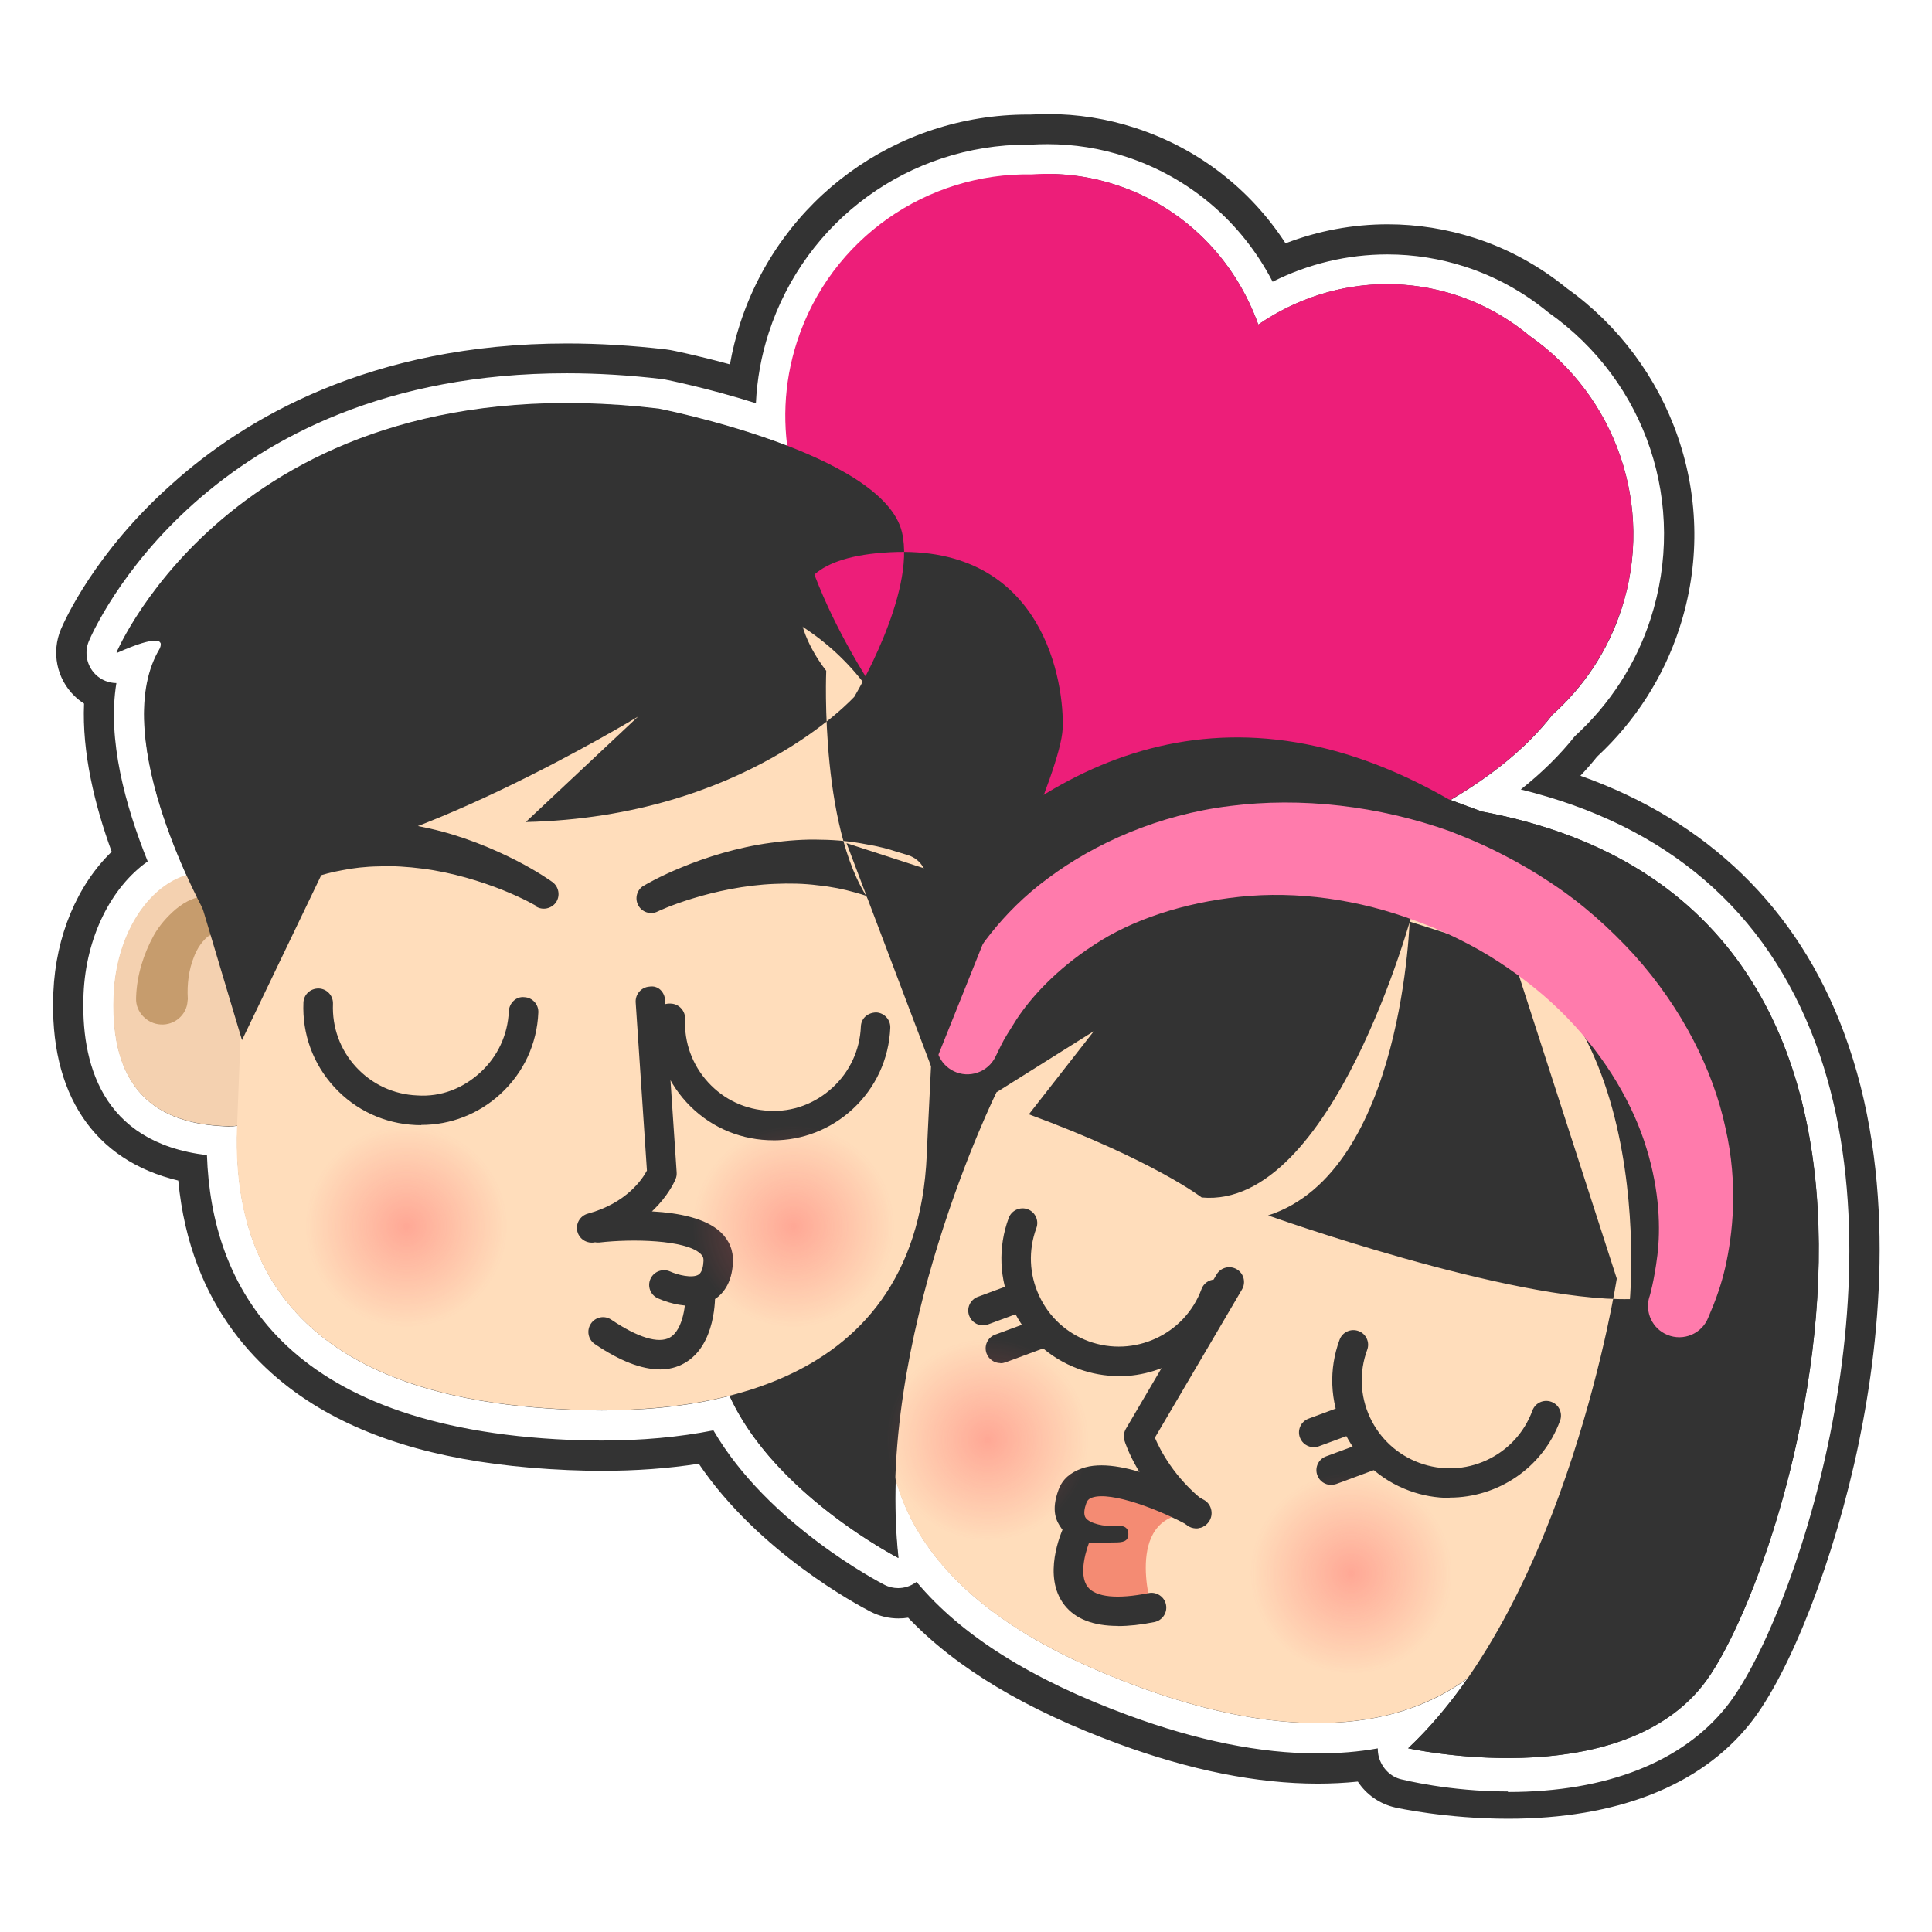
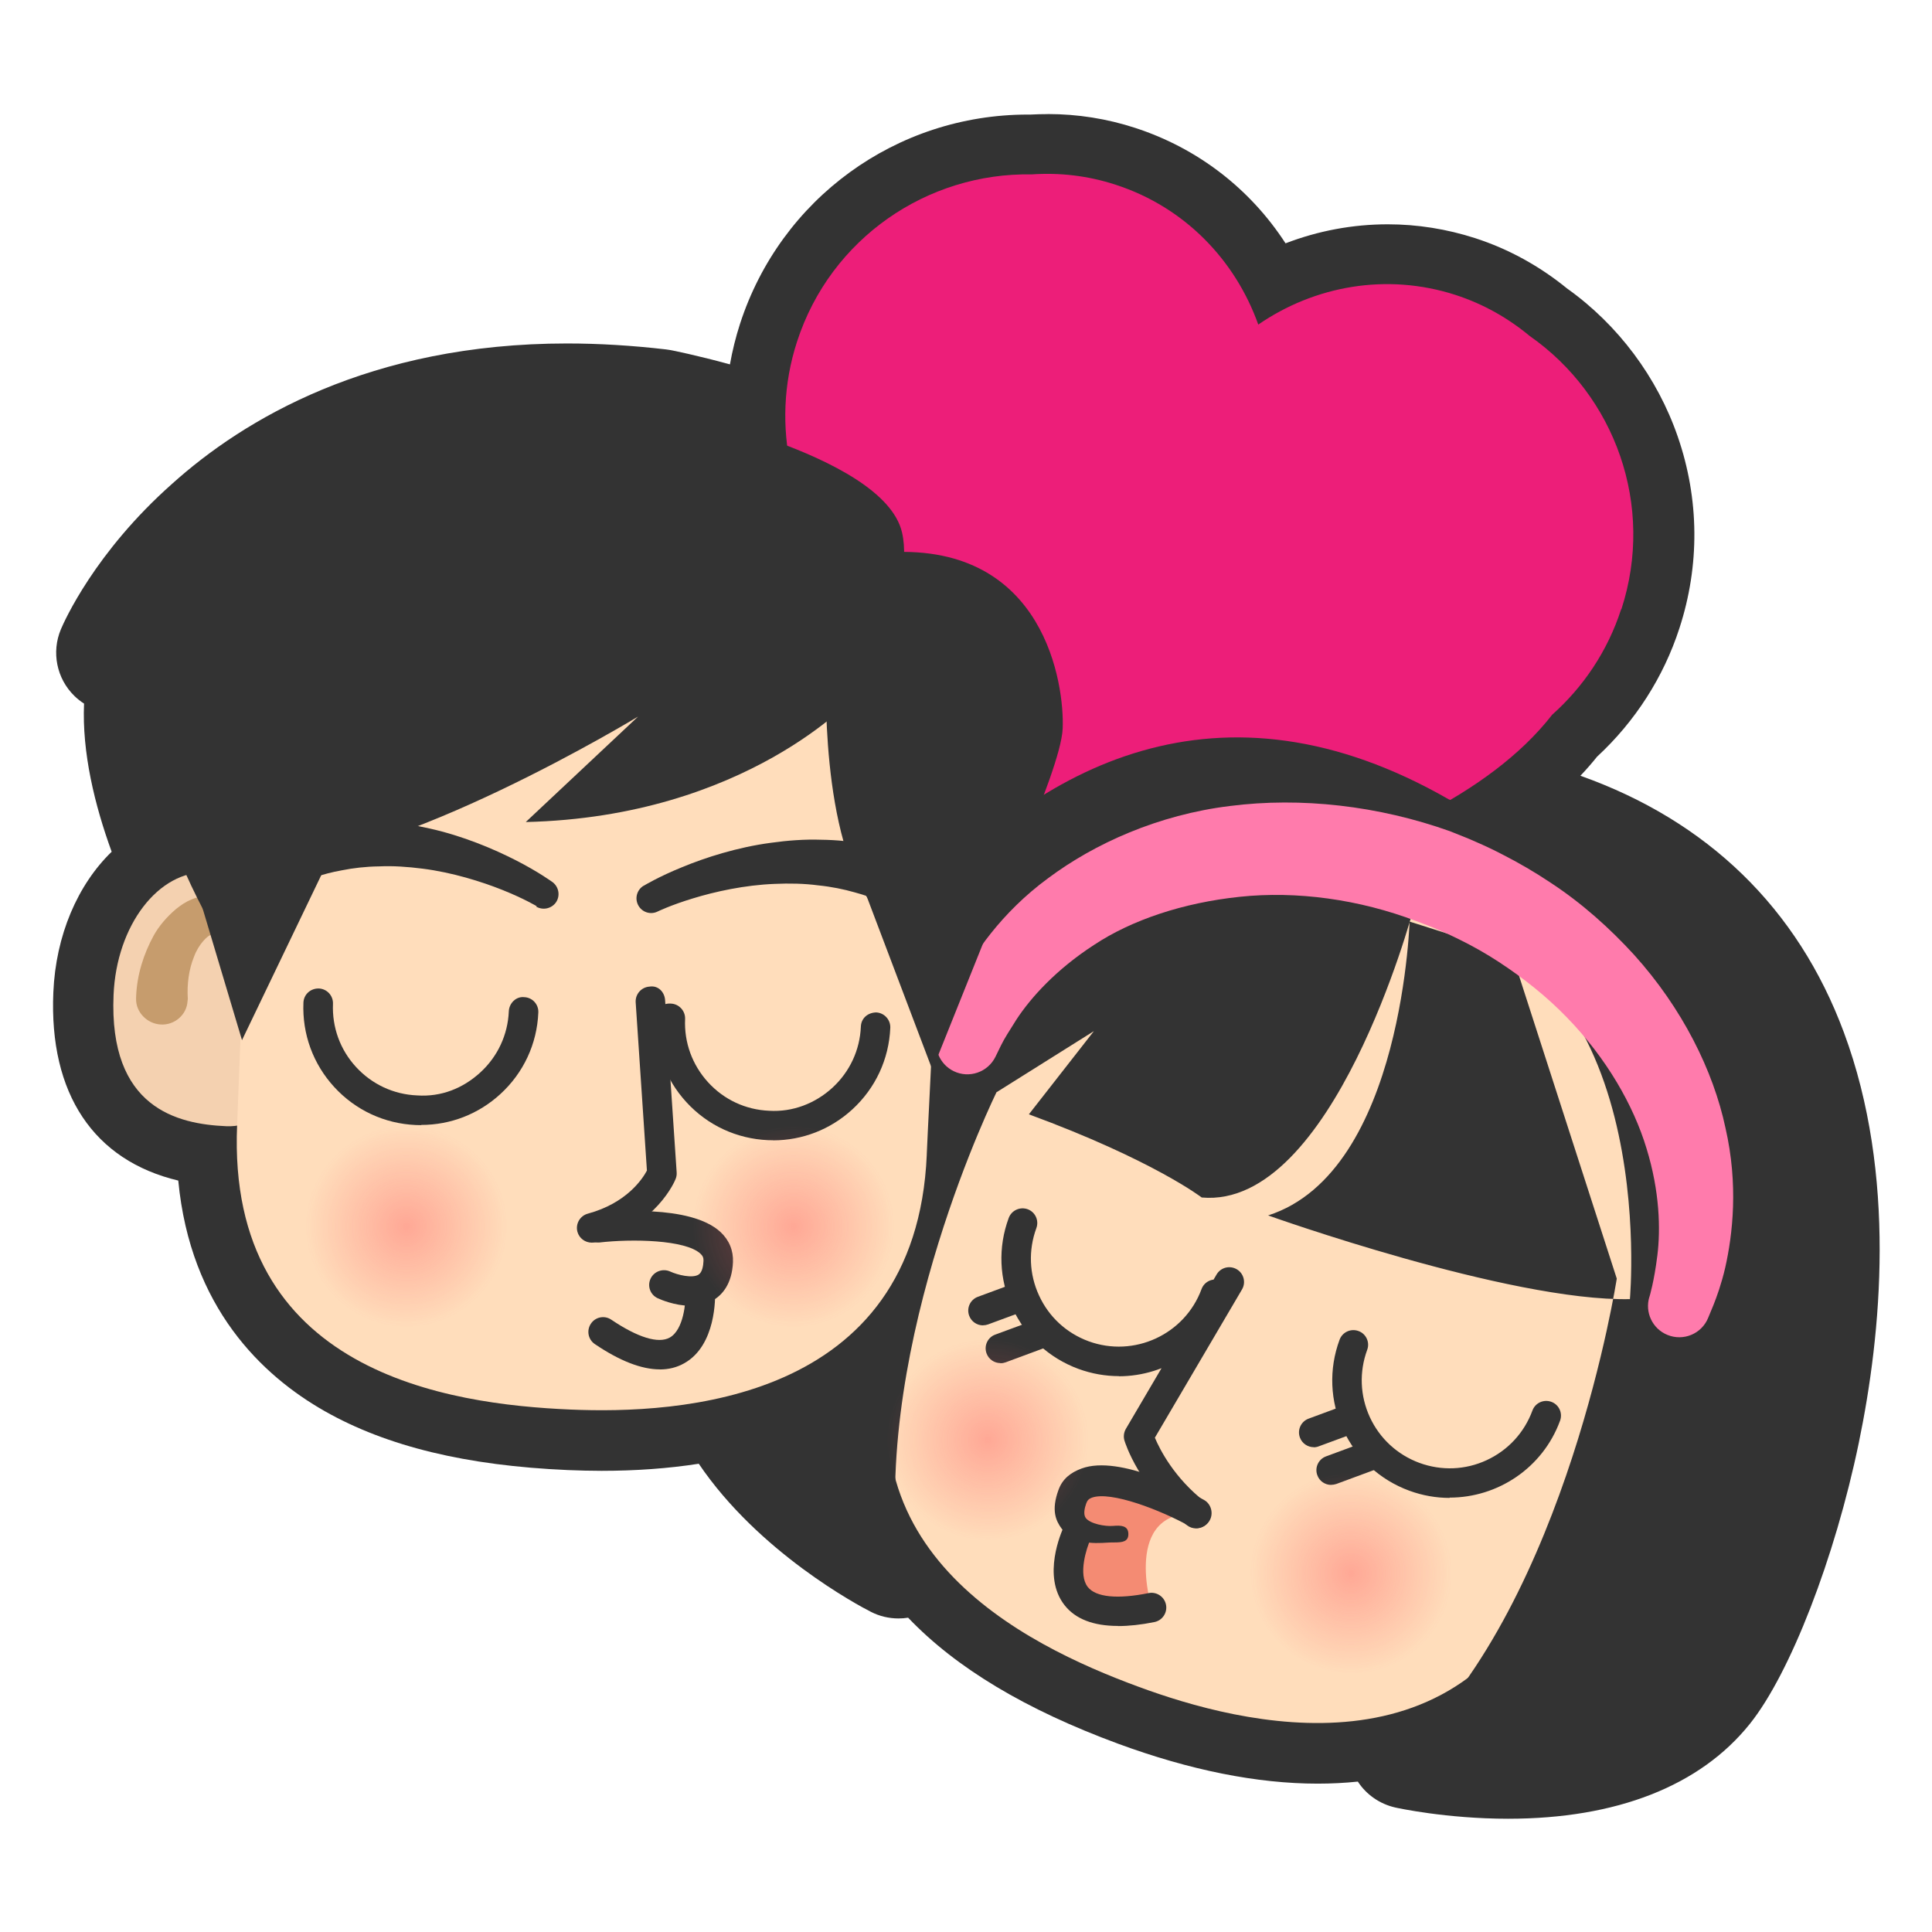
- <svg xmlns="http://www.w3.org/2000/svg" width="256" height="256" viewBox="0 0 256 256">
-   <path d="M199.77 237.38c-7.748 0-13.824-1.552-14.08-1.608-1.444-.322-2.594-1.525-2.984-2.954-.1-.362-.146-.785-.143-1.15-2.538.463-5.21.668-8.008.668-7.55 0-15.975-1.707-25.04-5.048-12.85-4.73-22.145-10.576-28.07-17.682-.054.04-.108.076-.164.115-.68.47-1.47.71-2.27.71-.62 0-1.25-.14-1.82-.44-.67-.34-15.43-8.03-22.66-20.46-4.54.9-9.51 1.35-14.83 1.35-1.39 0-2.83-.03-4.27-.09-38-1.64-47.42-20.57-48.01-37.73-14.12-1.68-16.73-12.41-16.35-21.38.32-7.49 3.64-14.11 8.5-17.54-2.98-7.39-5.37-16.17-4.15-23.63-1.01-.01-2.01-.4-2.76-1.14-1.17-1.15-1.52-2.9-.89-4.41.61-1.45 15.5-35.5 63.33-35.5 4.09 0 8.35.26 12.67.77.11.02.21.03.31.05.29.06 5.66 1.12 12.08 3.15.15-3.16.71-6.28 1.7-9.33 4.84-14.92 18.63-24.94 34.32-24.94h.47c.71-.04 1.43-.06 2.13-.06 3.54 0 7.01.55 10.34 1.64 8.51 2.76 15.42 8.69 19.51 16.59 4.74-2.38 9.92-3.62 15.21-3.62 3.5 0 6.97.55 10.33 1.64 4 1.3 7.7 3.34 11.01 6.06 13.01 9.17 18.44 25.47 13.52 40.62-1.91 5.92-5.38 11.28-10.02 15.51-1.97 2.48-4.36 4.84-7.17 7.07 19.41 4.76 32.54 16.05 39.06 33.6 12.03 32.36-3.02 76.95-11.82 87.95-5.79 7.25-15.79 11.29-28.91 11.29zM138.734 23.048c3.015 0 6.067.45 9.098 1.44 9.205 2.983 15.878 10.044 18.896 18.526 4.978-3.425 10.916-5.36 17.07-5.36 3.008 0 6.07.462 9.093 1.44 3.72 1.208 6.99 3.09 9.82 5.434 11.28 7.878 16.61 22.447 12.14 36.197-1.81 5.598-5.04 10.333-9.15 14-3.43 4.416-8.15 8.143-13.48 11.28l4.13 1.522c68.57 12.807 40.76 101.43 29.23 115.847-6.22 7.787-17.1 9.577-25.78 9.577-7.4 0-13.21-1.29-13.21-1.29 2.9-2.73 5.53-5.88 7.9-9.28-6.01 4.43-13.04 5.94-19.9 5.94-9.15 0-18-2.7-23.65-4.79-10.87-4-27.89-11.85-32.24-27.53l-.01-.03c-.11 3.51-.01 7.02.37 10.47 0 0-16.45-8.44-22.36-21.48-6 1.53-12.05 1.93-16.96 1.93-1.48 0-2.86-.03-4.11-.09-16.04-.69-45.54-4.8-44.16-37.63-.37.06-.76.1-1.17.1-.09 0-.18 0-.27-.01-6.48-.28-15.57-2.41-14.93-17.4.34-7.87 4.44-14.29 9.65-15.86-3.38-7.47-8.38-21.29-3.74-29.66 0 0 1.04-1.45-.48-1.45-.8 0-2.31.4-5.05 1.63 0 0 13.92-33.05 59.64-33.05 3.84 0 7.9.23 12.2.74 0 0 8.69 1.71 17.07 4.93-.57-4.5-.21-9.19 1.28-13.8 4.4-13.57 16.99-22.18 30.52-22.17.19 0 .38 0 .57.01.67-.04 1.35-.06 2.03-.06m0-8c-.74 0-1.48.02-2.23.06h-.37c-17.43 0-32.75 11.14-38.13 27.71-.57 1.77-1.02 3.57-1.34 5.39-4.42-1.21-7.63-1.85-7.86-1.89-.2-.04-.4-.07-.6-.09-4.47-.52-8.89-.79-13.13-.79-26.15 0-42.88 10.1-52.31 18.58C12.54 73.2 8.5 82.37 8.07 83.38c-1.274 3.03-.568 6.53 1.78 8.827.4.39.83.73 1.287 1.024-.28 6.49 1.4 13.42 3.66 19.63-4.512 4.37-7.41 11.07-7.73 18.64-.58 13.46 5.38 22.27 16.554 24.93 1.61 16.86 11.14 25.86 19.42 30.56 8.24 4.67 18.77 7.22 32.21 7.8 1.51.06 3.01.1 4.46.1 4.54 0 8.85-.31 12.88-.94 7.94 11.74 21.11 18.76 22.8 19.62 1.15.59 2.41.88 3.66.88.43 0 .86-.03 1.28-.1 6.37 6.68 15.61 12.2 27.85 16.71 9.51 3.5 18.4 5.28 26.42 5.28 1.82 0 3.59-.09 5.32-.27 1.12 1.72 2.89 2.96 4.95 3.43.27.06 6.77 1.49 14.96 1.49 14.38 0 25.46-4.35 32.04-12.58 5.34-6.67 11.27-21.98 14.43-37.23 2.98-14.38 5.05-35.49-1.98-54.39-6.1-16.43-18.06-28.02-34.91-34 .79-.83 1.52-1.67 2.21-2.53 5.05-4.67 8.81-10.54 10.91-17.02 2.71-8.32 2.64-17.1-.21-25.36-2.71-7.88-7.92-14.85-14.68-19.66-3.67-2.99-7.77-5.24-12.19-6.67-3.76-1.21-7.65-1.83-11.56-1.83-4.66 0-9.23.86-13.55 2.52-4.67-7.2-11.62-12.6-19.94-15.3-3.71-1.21-7.61-1.83-11.56-1.83z" fill="#333" />
-   <path fill="#ED1E79" d="M214.844 80.726c4.47-13.75-.86-28.32-12.14-36.197-2.827-2.35-6.098-4.23-9.812-5.44-9.207-2.98-18.752-1.18-26.163 3.92-3.02-8.48-9.7-15.55-18.9-18.53-3.72-1.22-7.46-1.62-11.14-1.37-13.75-.25-26.62 8.41-31.08 22.17-1.82 5.61-1.98 11.34-.8 16.71.91 27.38 36.44 59.49 36.44 59.49s47.61-5.15 64.42-26.77c4.11-3.67 7.34-8.4 9.15-14z" />
-   <path fill="#D3BD8D" d="M204.98 187.71c-3.204 8.68-4.535 16.18 1.552 18.42 6.087 2.248 15.303 3.782 20.49-10.3 3.195-8.686.854-17.538-5.233-19.78-6.09-2.238-13.62 2.975-16.81 11.66z" />
-   <path fill="#C69C6D" d="M206.826 188.32c.915-2.428 2.443-5.014 4.502-6.923 1.042-.98 2.24-1.86 3.694-2.47 1.436-.588 3.275-.876 5.068-.24.65.31.53.2 1.116.568.474.29.856.61 1.132.902.63.61 1.066 1.3 1.448 2.002.713 1.4.297 2.57.453 3.99.3 2.85-.89 5.36-1.85 7.97l-.11.3c-.64 1.71-1.73 2.89-3.45 2.28-1.72-.61-2.23-2.35-1.62-4.06.04-.12.29-.19.35-.3.81-1.65 1.46-3.54 1.48-5.31.08-1.84-.56-3.24-.82-3.46-.16-.16-.63-.32-1.39-.14-.75.19-1.61.65-2.4 1.26-1.66 1.28-2.97 2.91-4.03 5.07l-.04.09c-.48.96-1.64 1.35-2.61.88-.91-.44-1.31-1.51-.96-2.43z" />
-   <path fill="#D3BD8D" d="M132.063 160.853c-3.196 8.682-7.047 15.257-13.134 13.013-6.09-2.244-14.1-7.05-8.92-21.133 3.2-8.684 10.72-13.9 16.81-11.658 6.09 2.24 8.43 11.1 5.23 19.778z" />
-   <path fill="#C69C6D" d="M130.263 160.122c.87-2.445 1.39-5.405 1.062-8.19-.163-1.428-.502-2.87-1.21-4.28-.707-1.38-1.934-2.796-3.703-3.47-.696-.185-.534-.196-1.22-.29-.548-.084-1.045-.093-1.446-.046-.876.054-1.658.298-2.403.58-1.448.612-2.802 1.436-3.845 2.412-2.08 1.967-3.72 4.322-4.675 6.928l-.112.3c-.62 1.705.36 3.654 2.06 4.304 1.7.645 3.67-.177 4.32-1.87.05-.124.13-.25.16-.364.44-1.796 1.3-3.602 2.44-4.97 1.12-1.448 2.58-2.083 2.92-2.08.22-.024.72.176 1.17.81.44.635.81 1.54 1.03 2.524.43 2.05.37 4.144-.22 6.474l-.02.09c-.26 1.047.37 2.11 1.41 2.365.99.24 1.98-.31 2.32-1.23z" />
-   <path fill="#fdb" d="M206.174 205.777C194.8 236.662 164.14 228.4 150.9 223.52c-15.068-5.547-41.934-18.47-30.556-49.354 11.38-30.89 22.786-71.716 68.896-54.73 46.57 17.154 28.312 55.455 16.934 86.34z" />
-   <path fill="#333" d="M158.487 202.518c-.425 0-.847-.133-1.2-.413-6.33-4.92-8.214-10.967-8.29-11.22-.158-.523-.084-1.087.19-1.56l12.016-20.448c.546-.93 1.735-1.243 2.677-.692.925.542 1.24 1.746.69 2.677l-11.542 19.64c.666 1.582 2.567 5.34 6.658 8.522.85.662 1.003 1.89.342 2.74-.383.495-.962.754-1.54.754zm28.707-81.758s-10.567 39.482-27.96 37.914c0 0-6.465-4.976-22.902-11.022l25.17-32.207 27.737 3.99-2.05 1.326zm-.376.55s-.748 33.945-18.787 39.74c0 0 31.93 11.416 47.94 11.09 0 0 4.3-47.326-29.15-50.83zm-38.556 61.033c-1.787 0-3.598-.314-5.37-.96-3.9-1.44-7.01-4.313-8.753-8.087-1.75-3.773-1.92-8.008-.48-11.908.37-1.006 1.49-1.523 2.51-1.16 1.01.372 1.53 1.497 1.15 2.513-1.07 2.92-.95 6.1.36 8.92 1.3 2.83 3.63 4.98 6.56 6.06 6.03 2.21 12.75-.89 14.97-6.91.37-1.01 1.49-1.52 2.51-1.15 1.01.37 1.53 1.5 1.15 2.51-2.32 6.29-8.29 10.19-14.63 10.19zm43.825 16.137c-1.777 0-3.59-.306-5.36-.958-3.903-1.435-7.017-4.312-8.755-8.085-1.745-3.775-1.913-8.007-.474-11.908.37-1.02 1.497-1.53 2.508-1.16 1.01.36 1.534 1.49 1.152 2.5-1.072 2.92-.947 6.09.358 8.92 1.307 2.82 3.637 4.97 6.562 6.05 2.92 1.07 6.092.95 8.915-.36 2.828-1.31 4.98-3.64 6.06-6.57.368-1.02 1.494-1.53 2.507-1.16 1.015.37 1.53 1.49 1.154 2.51-2.314 6.29-8.287 10.18-14.627 10.18zm-60.024-53.792s-16.26 32.896-13.052 61.737c0 0-25-12.833-24.43-31.29.58-18.454 36.9-103.936 97.39-69.215l4.37 1.61c68.56 12.806 40.76 101.43 29.23 115.846-11.53 14.418-38.99 8.278-38.99 8.278 21.14-19.872 27.65-62.233 27.65-62.233l-13.88-43-26-8.25-42.26 26.53z" />
-   <path fill="#FF7BAC" d="M124.314 136.867s.178-.547.505-1.564c.32-.995 1.05-2.927 2.05-4.84 2.08-3.937 5.75-9.503 12.02-14.102 6.16-4.6 14.6-8.4 24.06-9.56 9.44-1.21 19.71-.04 29.18 3.34 1.36.56 2.08.8 3.41 1.4 1.22.53 2.39 1.08 3.48 1.65 2.24 1.14 4.4 2.4 6.46 3.78 4.16 2.73 7.84 6.04 11.04 9.54 6.39 7.08 10.5 15.36 12.11 22.92 1.74 7.58.95 14.19-.03 18.54-.51 2.19-1.12 3.85-1.56 4.96-.46 1.1-.7 1.69-.7 1.69-.86 2.12-3.28 3.13-5.4 2.26-1.99-.81-3.01-3.01-2.39-5.03l.03-.08s.6-1.95 1.03-5.42c.43-3.45.32-8.49-1.44-14.19-1.72-5.68-5.27-11.92-10.55-17.35-2.63-2.72-5.71-5.19-9.05-7.37-1.67-1.09-3.43-2.09-5.25-2.98-.93-.47-1.82-.87-2.69-1.24-.74-.35-2.18-.86-2.93-1.16-7.63-2.91-15.91-4.03-23.43-3.23-7.52.79-14.34 3.08-19.31 6.38-5 3.24-8.37 6.97-10.28 9.89-.97 1.55-1.57 2.46-2.05 3.44l-.72 1.48c-1.01 2.06-3.49 2.92-5.55 1.91-1.87-.92-2.74-3.07-2.12-4.99z" />
-   <path fill="#F48B73" d="M158.583 200.56s-14.3-7.988-16.488-2.05c-2.183 5.936 5.443 5.636 5.443 5.636l-4.817-1s-6.1 13.05 9.86 9.853c0-.01-3.91-12.94 6.01-12.44z" />
-   <path fill="#333" d="M147.32 204.38c-1.14 0-4.84.66-6.635-1.813-.75-1.025-1.438-2.41-.424-5.162.53-1.45 1.59-2.28 3.06-2.823 5.1-1.878 14.41 3.16 16.22 4.168.94.52 1.28 1.767.75 2.705-.52.953-1.72 1.297-2.65.78-3.85-2.144-10.44-4.695-12.96-3.79-.4.15-.6.356-.74.737-.23.625-.42 1.47-.08 1.948.57.786 2.58 1.153 3.63 1.06 1.03-.09 1.99-.048 2.02 1.024.04 1.078-.79 1.167-1.87 1.167h-.29zm.818 11.065c-3.266 0-5.64-.92-7.082-2.754-3.017-3.84-.41-9.71-.103-10.37.456-.97 1.6-1.38 2.592-.94.978.45 1.4 1.62.946 2.59-.5 1.11-1.67 4.65-.35 6.32 1.06 1.34 3.91 1.64 8.06.8 1.05-.21 2.09.48 2.3 1.54.21 1.06-.48 2.09-1.54 2.3-1.77.36-3.38.53-4.82.53zm-17.886-39.827c-.792 0-1.54-.49-1.83-1.278-.38-1.015.14-2.136 1.153-2.508l5.097-1.883c1.02-.37 2.14.14 2.508 1.15.376 1.01-.144 2.13-1.154 2.51l-5.095 1.88c-.22.08-.45.12-.67.12zm2.304 4.998c-.793 0-1.54-.488-1.83-1.275-.378-1.01.142-2.14 1.154-2.5l5.103-1.88c1.026-.35 2.138.15 2.51 1.16.373 1.01-.146 2.14-1.156 2.51l-5.102 1.89c-.225.08-.456.12-.68.12zm41.52 11.144c-.788 0-1.54-.49-1.83-1.277-.377-1.017.143-2.136 1.157-2.508l5.097-1.884c1.028-.36 2.138.15 2.508 1.16.376 1.02-.142 2.14-1.156 2.51l-5.097 1.88c-.224.09-.45.13-.68.13zm2.308 4.998c-.794 0-1.543-.487-1.83-1.278-.38-1.01.142-2.13 1.153-2.503l5.1-1.884c1.02-.36 2.134.146 2.507 1.155.376 1.01-.144 2.137-1.158 2.505l-5.097 1.886c-.23.07-.46.11-.68.11z" />
-   <path fill="#F4D1B0" d="M38.522 132.83c-.4 9.245-2.06 16.68-8.548 16.398-6.48-.28-15.572-2.408-14.926-17.403.392-9.24 5.968-16.51 12.45-16.236 6.485.27 11.416 7.99 11.024 17.24z" />
-   <path fill="#C69C6D" d="M36.572 132.687c.095-2.598-.318-5.57-1.478-8.134-.59-1.296-1.355-2.573-2.458-3.698-1.1-1.098-2.693-2.068-4.583-2.177-.722.04-.577-.018-1.252.1-.55.084-1.02.227-1.39.395-.81.314-1.48.79-2.1 1.288-1.2 1.02-2.23 2.22-2.93 3.47-1.38 2.52-2.22 5.26-2.34 8.03l-.01.32c-.07 1.82 1.46 3.38 3.27 3.47 1.82.11 3.45-1.28 3.55-3.1.01-.12.05-.27.03-.39-.11-1.83.14-3.82.82-5.47.62-1.72 1.82-2.77 2.14-2.87.2-.09.74-.05 1.37.41.62.48 1.24 1.23 1.75 2.1 1.04 1.82 1.61 3.83 1.76 6.23l.01.1c.07 1.08 1 1.88 2.07 1.83 1.01-.06 1.79-.89 1.82-1.87z" />
-   <path fill="#fdb" d="M122.803 153c-1.414 32.89-33.127 34.374-47.22 33.773-16.046-.693-45.572-4.81-44.164-37.688 1.41-32.894-.19-75.247 48.91-73.147 49.58 2.13 43.88 44.18 42.47 77.06z" />
-   <path fill="#333" d="M24.4 112.183l7.666 25.642 13.904-28.942m86.916 9.565l-9.34 23.304-11.374-30.027" />
-   <path fill="#333" d="M78.402 164.655c-.862 0-1.65-.566-1.89-1.438-.28-1.044.336-2.116 1.375-2.4 5.158-1.398 7.26-4.63 7.834-5.71l-1.49-22.29c-.07-1.078.75-2.012 1.82-2.085 1.19-.196 2.02.745 2.08 1.82l1.53 22.795c.02.29-.02.58-.13.85-.09.25-2.53 6.2-10.6 8.393-.17.05-.34.065-.51.065zm34.828-72.363s-14.316 15.944-43.563 16.632l14.88-13.972s-32.5 19.706-48.702 19.017l-3.908.31-4.677 6.86s-12.9-22.95-6.3-34.85c0 0 2.42-3.39-5.527.17 0 0 16.355-38.84 71.834-32.32 0 0 29.78 5.82 32.253 16.4 1.885 8.08-6.29 21.73-6.29 21.73zm-3.75-3.412s-.962 22.357 6.445 31.444l14.453 3.35s10.176-21.293 10.43-27.12c.248-5.837-2.36-24.45-22.862-23.382-20.496 1.066-8.466 15.707-8.466 15.707zm-24.126 28.453s1.987-1.2 5.025-2.426c3.05-1.266 7.3-2.638 11.77-3.232 2.23-.313 4.5-.48 6.64-.405 2.14.02 4.16.25 5.87.583 1.72.28 3.13.66 4.1.988l1.55.47c1.85.57 2.91 2.52 2.34 4.38-.56 1.87-2.52 2.92-4.38 2.36-.1-.03-.19-.06-.29-.1l-.31-.12s-.44-.18-1.21-.48c-.76-.34-1.86-.75-3.25-1.12-1.37-.39-3.02-.74-4.83-.92-1.8-.24-3.77-.28-5.74-.19-3.96.15-7.93 1.03-10.82 1.92-2.94.89-4.68 1.74-4.68 1.74-.96.48-2.13.08-2.6-.89-.45-.91-.12-2 .73-2.52l.03-.01zm-14.238 2.744s-1.658-.998-4.507-2.14c-2.81-1.125-6.68-2.338-10.62-2.836-1.96-.25-3.93-.39-5.74-.3-1.82.02-3.5.23-4.9.51-1.42.25-2.55.57-3.34.84-.79.24-1.24.38-1.24.38l-.31.1c-1.86.56-3.82-.49-4.39-2.34-.57-1.86.49-3.82 2.34-4.38.1-.03.2-.05.3-.07l1.58-.33c.99-.23 2.43-.5 4.16-.63 1.73-.19 3.77-.24 5.9-.07 2.14.11 4.39.47 6.58.97 4.41.98 8.51 2.72 11.46 4.23 2.92 1.49 4.79 2.85 4.79 2.85l.03.02c.86.64 1.06 1.86.43 2.73-.61.81-1.73 1.03-2.59.52zm-15.32 29.01c-.23 0-.466-.005-.7-.015-4.15-.183-7.986-1.96-10.8-5.027-2.814-3.062-4.264-7.037-4.09-11.196.046-1.08.93-1.89 2.035-1.87 1.08.04 1.92.95 1.88 2.03-.13 3.11.95 6.09 3.06 8.38 2.11 2.29 4.98 3.63 8.09 3.76 3.2.22 6.09-.95 8.38-3.05 2.3-2.11 3.64-4.99 3.77-8.1.05-1.08.97-1.99 2.04-1.87 1.08.04 1.92.95 1.87 2.03-.17 4.16-1.96 8-5.03 10.81-2.89 2.65-6.59 4.09-10.48 4.09zm46.654 2.003c-.228 0-.457-.002-.694-.013-4.15-.184-7.99-1.964-10.798-5.026-2.813-3.07-4.263-7.04-4.086-11.2.045-1.07.74-1.96 2.04-1.87 1.073.05 1.91.97 1.867 2.04-.14 3.12.95 6.09 3.05 8.39 2.1 2.3 4.97 3.64 8.09 3.77 3.09.19 6.09-.95 8.39-3.06 2.29-2.11 3.63-4.98 3.76-8.09.04-1.09.88-1.85 2.03-1.88 1.07.05 1.91.96 1.87 2.04-.18 4.17-1.97 8-5.03 10.81-2.9 2.66-6.61 4.1-10.51 4.1zm-10.942 21.934c-2.124 0-4.056-.86-4.362-1.002-.976-.45-1.4-1.604-.946-2.58.458-.984 1.618-1.393 2.59-.964 1.027.473 2.938.924 3.76.424.5-.303.64-1.168.667-1.83.02-.4-.098-.672-.41-.957-1.985-1.84-9.05-1.983-13.414-1.475-1.13.064-2.046-.66-2.165-1.73-.12-1.066.647-2.03 1.717-2.16 2.07-.224 12.536-1.215 16.53 2.503 1.143 1.065 1.713 2.445 1.647 3.987-.128 2.93-1.456 4.337-2.545 5.002-.96.582-2.032.782-3.07.782zm-4.078 8.426c-2.42 0-5.3-1.112-8.606-3.348-.896-.6-1.13-1.816-.525-2.71.6-.9 1.81-1.135 2.71-.52 3.49 2.352 6.23 3.2 7.73 2.366 1.86-1.03 2.15-4.746 2.1-5.967-.04-1.07.8-1.98 1.88-2.02 1.07-.05 1.98.8 2.03 1.87.03.72.17 7.15-4.1 9.53-.96.54-2.04.81-3.23.81z" />
-   <radialGradient id="a" cx=".513" cy="152.825" r="30.004" gradientTransform="matrix(.446 0 0 .446 53.624 94.34)" gradientUnits="userSpaceOnUse">
-     <stop offset="0" stop-color="#FF585D" />
-     <stop offset="1" stop-color="#FF585D" stop-opacity="0" />
+ <svg xmlns="http://www.w3.org/2000/svg" version="1.1" id="Layer_1" x="0px" y="0px" width="256px" height="256px" viewBox="0 0 256 256" enable-background="new 0 0 256 256" xml:space="preserve">
+   <path fill="#333333" d="M199.77,237.38c-7.748,0-13.824-1.552-14.08-1.608c-1.443-0.321-2.594-1.524-2.983-2.953  c-0.101-0.362-0.146-0.785-0.144-1.15c-2.537,0.463-5.209,0.668-8.008,0.668c-7.55,0-15.975-1.707-25.039-5.048  c-12.851-4.729-22.146-10.576-28.071-17.683c-0.054,0.041-0.108,0.076-0.164,0.115c-0.68,0.471-1.47,0.711-2.27,0.711  c-0.62,0-1.25-0.141-1.82-0.44c-0.67-0.341-15.43-8.03-22.66-20.46c-4.54,0.9-9.51,1.35-14.83,1.35c-1.39,0-2.83-0.029-4.27-0.09  c-38-1.641-47.42-20.57-48.01-37.73c-14.12-1.68-16.73-12.41-16.35-21.379c0.32-7.491,3.64-14.11,8.5-17.541  c-2.98-7.39-5.37-16.17-4.15-23.63c-1.01-0.01-2.01-0.4-2.76-1.14c-1.17-1.15-1.52-2.9-0.89-4.41c0.61-1.45,15.5-35.5,63.33-35.5  c4.09,0,8.35,0.26,12.67,0.77c0.11,0.02,0.21,0.03,0.31,0.05c0.29,0.06,5.66,1.12,12.08,3.15c0.15-3.16,0.71-6.28,1.7-9.33  c4.84-14.92,18.63-24.94,34.321-24.94h0.469c0.711-0.04,1.431-0.06,2.131-0.06c3.539,0,7.01,0.55,10.34,1.64  c8.51,2.76,15.42,8.69,19.51,16.59c4.74-2.38,9.92-3.62,15.21-3.62c3.5,0,6.97,0.55,10.33,1.64c4,1.3,7.7,3.34,11.011,6.06  c13.01,9.17,18.439,25.47,13.52,40.62c-1.91,5.92-5.381,11.28-10.02,15.51c-1.971,2.48-4.361,4.84-7.17,7.07  c19.409,4.76,32.539,16.05,39.059,33.6c12.031,32.36-3.02,76.95-11.819,87.95c-5.79,7.25-15.79,11.29-28.91,11.29L199.77,237.38z" />
+   <path fill="#333333" d="M138.734,23.048c3.015,0,6.066,0.45,9.098,1.44c9.205,2.983,15.878,10.044,18.896,18.526  c4.978-3.425,10.916-5.36,17.069-5.36c3.009,0,6.07,0.462,9.093,1.44c3.721,1.208,6.99,3.09,9.82,5.434  c11.28,7.878,16.609,22.447,12.141,36.197c-1.811,5.598-5.041,10.333-9.15,14c-3.43,4.416-8.15,8.143-13.48,11.28l4.131,1.522  c68.569,12.807,40.76,101.43,29.229,115.847c-6.22,7.787-17.101,9.577-25.78,9.577c-7.4,0-13.21-1.29-13.21-1.29  c2.9-2.729,5.53-5.88,7.9-9.28c-6.011,4.43-13.04,5.939-19.9,5.939c-9.149,0-18-2.699-23.649-4.789  c-10.871-4-27.891-11.85-32.24-27.53l-0.01-0.03c-0.11,3.51-0.01,7.021,0.37,10.471c0,0-16.45-8.44-22.36-21.48  c-6,1.53-12.05,1.93-16.96,1.93c-1.48,0-2.86-0.029-4.11-0.09c-16.04-0.689-45.54-4.8-44.16-37.63c-0.37,0.06-0.76,0.101-1.17,0.101  c-0.09,0-0.18,0-0.27-0.011c-6.48-0.28-15.57-2.409-14.93-17.399c0.34-7.87,4.44-14.29,9.65-15.86c-3.38-7.47-8.38-21.29-3.74-29.66  c0,0,1.04-1.45-0.48-1.45c-0.8,0-2.31,0.4-5.05,1.63c0,0,13.92-33.05,59.64-33.05c3.84,0,7.9,0.23,12.2,0.74  c0,0,8.69,1.71,17.07,4.93c-0.57-4.5-0.21-9.19,1.28-13.8c4.4-13.57,16.99-22.18,30.521-22.17c0.189,0,0.379,0,0.57,0.01  c0.67-0.04,1.35-0.06,2.029-0.06" />
+   <path fill="#333333" d="M138.791,15.121c-0.74,0-1.48,0.02-2.23,0.06h-0.369c-17.43,0-32.75,11.14-38.13,27.71  c-0.57,1.77-1.02,3.57-1.34,5.39c-4.42-1.21-7.63-1.85-7.86-1.89c-0.2-0.04-0.4-0.07-0.6-0.09c-4.47-0.52-8.89-0.79-13.13-0.79  c-26.15,0-42.88,10.1-52.31,18.58C12.54,73.2,8.5,82.37,8.07,83.38c-1.274,3.03-0.568,6.53,1.78,8.827  c0.4,0.39,0.83,0.73,1.287,1.024c-0.28,6.49,1.4,13.42,3.66,19.63c-4.512,4.37-7.41,11.07-7.73,18.64  c-0.58,13.46,5.38,22.271,16.554,24.931c1.61,16.859,11.14,25.859,19.42,30.56c8.24,4.67,18.77,7.22,32.21,7.8  c1.51,0.061,3.01,0.1,4.46,0.1c4.54,0,8.85-0.31,12.88-0.939c7.94,11.74,21.11,18.76,22.8,19.619c1.15,0.591,2.41,0.881,3.66,0.881  c0.43,0,0.86-0.03,1.28-0.1c6.37,6.68,15.61,12.199,27.851,16.709c9.51,3.5,18.399,5.28,26.42,5.28c1.819,0,3.59-0.09,5.319-0.271  c1.12,1.721,2.89,2.961,4.95,3.431c0.27,0.06,6.77,1.49,14.96,1.49c14.38,0,25.46-4.351,32.04-12.58  c5.34-6.67,11.27-21.979,14.43-37.229c2.98-14.381,5.051-35.49-1.98-54.391c-6.1-16.43-18.059-28.02-34.909-34  c0.79-0.83,1.521-1.67,2.21-2.53c5.05-4.67,8.811-10.54,10.91-17.02c2.71-8.32,2.64-17.1-0.211-25.36  c-2.709-7.88-7.92-14.85-14.68-19.66c-3.67-2.99-7.77-5.24-12.189-6.67c-3.76-1.21-7.65-1.83-11.561-1.83  c-4.66,0-9.229,0.86-13.55,2.52c-4.67-7.2-11.62-12.6-19.94-15.3c-3.709-1.21-7.609-1.83-11.56-1.83L138.791,15.121z" />
+   <path fill="#ED1E79" d="M214.844,80.726c4.471-13.75-0.859-28.32-12.14-36.197c-2.827-2.35-6.099-4.23-9.812-5.44  c-9.207-2.98-18.752-1.18-26.164,3.92c-3.02-8.48-9.699-15.55-18.899-18.53c-3.72-1.22-7.46-1.62-11.14-1.37  c-13.75-0.25-26.621,8.41-31.081,22.17c-1.82,5.61-1.98,11.34-0.8,16.71c0.91,27.38,36.44,59.49,36.44,59.49s47.61-5.15,64.42-26.77  c4.11-3.67,7.34-8.4,9.149-14L214.844,80.726z" />
+   <path fill="#D3BD8D" d="M204.98,187.71c-3.205,8.681-4.535,16.181,1.552,18.42c6.087,2.248,15.303,3.782,20.489-10.3  c3.195-8.686,0.854-17.538-5.232-19.78c-6.09-2.237-13.62,2.976-16.811,11.66H204.98z" />
+   <path fill="#C69C6D" d="M206.826,188.32c0.915-2.428,2.443-5.014,4.502-6.924c1.042-0.979,2.24-1.859,3.693-2.47  c1.437-0.588,3.275-0.876,5.068-0.239c0.65,0.31,0.53,0.199,1.116,0.567c0.474,0.29,0.856,0.61,1.132,0.902  c0.63,0.61,1.066,1.3,1.448,2.002c0.713,1.399,0.297,2.569,0.452,3.989c0.301,2.851-0.889,5.36-1.85,7.971l-0.109,0.3  c-0.641,1.71-1.73,2.89-3.45,2.28c-1.72-0.61-2.229-2.35-1.62-4.061c0.04-0.119,0.29-0.189,0.35-0.3  c0.811-1.649,1.461-3.54,1.48-5.31c0.08-1.84-0.561-3.24-0.82-3.461c-0.16-0.159-0.63-0.319-1.39-0.14  c-0.75,0.19-1.61,0.65-2.399,1.261c-1.66,1.279-2.971,2.91-4.031,5.069l-0.039,0.091c-0.48,0.959-1.641,1.35-2.61,0.879  c-0.91-0.439-1.31-1.51-0.96-2.43L206.826,188.32z" />
+   <path fill="#D3BD8D" d="M132.063,160.854c-3.195,8.682-7.046,15.256-13.133,13.013c-6.09-2.244-14.1-7.05-8.92-21.134  c3.2-8.684,10.72-13.899,16.81-11.657c6.09,2.239,8.43,11.1,5.23,19.778H132.063z" />
+   <path fill="#C69C6D" d="M130.264,160.122c0.869-2.445,1.389-5.405,1.062-8.19c-0.163-1.428-0.502-2.869-1.21-4.279  c-0.707-1.381-1.934-2.797-3.703-3.471c-0.696-0.185-0.534-0.195-1.22-0.289c-0.548-0.084-1.045-0.094-1.446-0.047  c-0.876,0.055-1.658,0.299-2.403,0.58c-1.448,0.612-2.802,1.436-3.845,2.412c-2.08,1.967-3.72,4.322-4.675,6.928l-0.112,0.301  c-0.62,1.705,0.36,3.653,2.06,4.304c1.7,0.646,3.67-0.177,4.32-1.87c0.05-0.124,0.13-0.25,0.16-0.364  c0.44-1.796,1.3-3.602,2.44-4.97c1.12-1.448,2.58-2.083,2.92-2.08c0.22-0.023,0.72,0.176,1.17,0.811  c0.44,0.635,0.81,1.539,1.03,2.523c0.43,2.05,0.37,4.145-0.22,6.475l-0.02,0.09c-0.26,1.047,0.37,2.109,1.41,2.365  c0.99,0.239,1.98-0.311,2.32-1.23L130.264,160.122z" />
+   <path fill="#FFDDBB" d="M206.174,205.777C194.8,236.662,164.141,228.4,150.9,223.52c-15.068-5.547-41.935-18.47-30.557-49.354  c11.381-30.891,22.786-71.716,68.896-54.73c46.57,17.154,28.312,55.455,16.934,86.339V205.777z" />
+   <path fill="#333333" d="M158.486,202.518c-0.424,0-0.846-0.133-1.199-0.412c-6.33-4.92-8.214-10.967-8.29-11.221  c-0.158-0.523-0.084-1.087,0.19-1.56l12.016-20.448c0.546-0.93,1.734-1.243,2.677-0.691c0.925,0.541,1.24,1.746,0.69,2.676  l-11.543,19.641c0.666,1.582,2.568,5.34,6.658,8.521c0.851,0.662,1.004,1.891,0.342,2.74c-0.383,0.495-0.961,0.754-1.539,0.754  H158.486z M187.193,120.76c0,0-10.566,39.482-27.959,37.914c0,0-6.465-4.976-22.902-11.021l25.17-32.208l27.736,3.99l-2.049,1.326  L187.193,120.76z M186.818,121.31c0,0-0.748,33.945-18.787,39.74c0,0,31.93,11.416,47.939,11.091c0,0,4.301-47.327-29.15-50.831  H186.818z M148.262,182.343c-1.787,0-3.598-0.313-5.369-0.96c-3.9-1.439-7.011-4.313-8.754-8.087  c-1.75-3.772-1.92-8.008-0.479-11.907c0.37-1.007,1.489-1.523,2.51-1.16c1.011,0.371,1.53,1.496,1.149,2.513  c-1.069,2.92-0.949,6.1,0.361,8.92c1.299,2.83,3.629,4.979,6.559,6.06c6.031,2.211,12.75-0.89,14.971-6.91  c0.37-1.01,1.49-1.52,2.51-1.149c1.01,0.37,1.53,1.5,1.15,2.51c-2.32,6.29-8.29,10.19-14.631,10.19L148.262,182.343z   M192.087,198.48c-1.776,0-3.59-0.307-5.36-0.959c-3.902-1.435-7.017-4.312-8.754-8.084c-1.746-3.775-1.914-8.008-0.475-11.908  c0.37-1.021,1.497-1.53,2.508-1.16c1.01,0.359,1.534,1.49,1.152,2.5c-1.072,2.92-0.947,6.09,0.357,8.92  c1.307,2.82,3.637,4.97,6.563,6.05c2.92,1.07,6.092,0.95,8.915-0.36c2.827-1.31,4.979-3.64,6.06-6.569  c0.368-1.021,1.494-1.53,2.508-1.16c1.015,0.37,1.529,1.49,1.153,2.51c-2.313,6.29-8.287,10.181-14.627,10.181V198.48z   M132.063,144.688c0,0-16.259,32.896-13.052,61.737c0,0-25-12.833-24.43-31.29c0.58-18.453,36.899-103.936,97.39-69.215l4.37,1.61  c68.56,12.806,40.761,101.43,29.229,115.846c-11.529,14.418-38.989,8.278-38.989,8.278c21.14-19.872,27.649-62.233,27.649-62.233  l-13.879-43l-26-8.25l-42.261,26.53L132.063,144.688z" />
+   <path fill="#FF7BAC" d="M124.314,136.867c0,0,0.178-0.547,0.505-1.564c0.32-0.994,1.05-2.927,2.05-4.84  c2.08-3.937,5.75-9.503,12.02-14.102c6.16-4.6,14.601-8.4,24.061-9.56c9.439-1.21,19.71-0.04,29.18,3.34  c1.359,0.56,2.08,0.8,3.41,1.4c1.22,0.53,2.391,1.08,3.48,1.65c2.239,1.14,4.399,2.4,6.459,3.78c4.16,2.73,7.84,6.04,11.041,9.54  c6.39,7.08,10.5,15.36,12.109,22.921c1.74,7.579,0.95,14.189-0.029,18.539c-0.511,2.19-1.121,3.851-1.561,4.961  c-0.46,1.1-0.7,1.689-0.7,1.689c-0.86,2.12-3.28,3.13-5.399,2.26c-1.99-0.81-3.01-3.01-2.391-5.029l0.03-0.08  c0,0,0.601-1.95,1.03-5.42c0.43-3.451,0.32-8.49-1.44-14.19c-1.72-5.681-5.271-11.92-10.55-17.351  c-2.631-2.72-5.71-5.189-9.051-7.37c-1.67-1.09-3.43-2.09-5.25-2.98c-0.93-0.47-1.819-0.87-2.689-1.24  c-0.74-0.35-2.18-0.86-2.93-1.16c-7.631-2.91-15.91-4.03-23.43-3.23c-7.521,0.79-14.34,3.08-19.311,6.38  c-5,3.24-8.37,6.971-10.279,9.891c-0.971,1.549-1.57,2.459-2.051,3.439l-0.72,1.48c-1.011,2.06-3.49,2.92-5.55,1.91  c-1.87-0.921-2.74-3.07-2.12-4.99L124.314,136.867z" />
+   <path fill="#F48B73" d="M158.583,200.561c0,0-14.3-7.988-16.487-2.051c-2.184,5.936,5.442,5.637,5.442,5.637l-4.817-1  c0,0-6.1,13.049,9.86,9.853c0-0.01-3.91-12.94,6.01-12.44L158.583,200.561z" />
+   <path fill="#333333" d="M147.32,204.38c-1.141,0-4.84,0.66-6.635-1.813c-0.75-1.024-1.438-2.409-0.424-5.161  c0.529-1.45,1.59-2.28,3.059-2.823c5.101-1.878,14.41,3.16,16.221,4.168c0.939,0.52,1.279,1.768,0.75,2.705  c-0.52,0.953-1.721,1.297-2.65,0.779c-3.85-2.144-10.439-4.694-12.959-3.789c-0.4,0.149-0.601,0.355-0.74,0.736  c-0.23,0.625-0.42,1.471-0.08,1.948c0.57,0.786,2.58,1.153,3.63,1.06c1.03-0.09,1.989-0.047,2.021,1.024  c0.039,1.078-0.791,1.167-1.871,1.167h-0.289L147.32,204.38z M148.139,215.445c-3.267,0-5.641-0.92-7.082-2.754  c-3.018-3.84-0.41-9.711-0.104-10.37c0.456-0.97,1.6-1.38,2.592-0.94c0.979,0.45,1.4,1.62,0.946,2.59  c-0.5,1.11-1.671,4.65-0.351,6.32c1.061,1.34,3.91,1.641,8.061,0.8c1.05-0.21,2.09,0.48,2.3,1.54c0.21,1.061-0.479,2.09-1.54,2.301  c-1.77,0.359-3.38,0.529-4.82,0.529L148.139,215.445z M130.252,175.618c-0.792,0-1.54-0.49-1.83-1.278  c-0.38-1.015,0.141-2.136,1.153-2.508l5.097-1.883c1.02-0.37,2.141,0.14,2.508,1.15c0.377,1.01-0.144,2.129-1.154,2.51l-5.094,1.88  c-0.221,0.079-0.451,0.12-0.671,0.12L130.252,175.618z M132.557,180.616c-0.793,0-1.541-0.488-1.83-1.275  c-0.379-1.01,0.142-2.14,1.153-2.5l5.103-1.88c1.026-0.35,2.139,0.15,2.511,1.16c0.373,1.01-0.146,2.14-1.156,2.51l-5.103,1.891  c-0.225,0.08-0.455,0.119-0.68,0.119L132.557,180.616z M174.076,191.76c-0.788,0-1.54-0.49-1.83-1.277  c-0.377-1.017,0.143-2.135,1.156-2.508l5.098-1.884c1.027-0.36,2.139,0.15,2.508,1.16c0.376,1.021-0.142,2.14-1.156,2.51  l-5.097,1.88c-0.224,0.09-0.45,0.131-0.68,0.131L174.076,191.76z M176.384,196.758c-0.794,0-1.543-0.486-1.829-1.277  c-0.381-1.01,0.141-2.131,1.152-2.504l5.1-1.884c1.021-0.36,2.135,0.146,2.508,1.155c0.375,1.01-0.145,2.137-1.158,2.505  l-5.098,1.886c-0.229,0.07-0.459,0.11-0.68,0.11L176.384,196.758z" />
+   <path fill="#F4D1B0" d="M38.522,132.83c-0.4,9.245-2.06,16.68-8.548,16.398c-6.48-0.28-15.572-2.408-14.926-17.403  c0.392-9.24,5.968-16.51,12.45-16.236C33.983,115.859,38.914,123.579,38.522,132.83L38.522,132.83z" />
+   <path fill="#C69C6D" d="M36.572,132.688c0.095-2.599-0.318-5.57-1.478-8.135c-0.59-1.296-1.355-2.573-2.458-3.698  c-1.1-1.098-2.693-2.068-4.583-2.177c-0.722,0.04-0.577-0.018-1.252,0.1c-0.55,0.084-1.02,0.227-1.39,0.395  c-0.81,0.314-1.48,0.79-2.1,1.288c-1.2,1.02-2.23,2.22-2.93,3.47c-1.38,2.52-2.22,5.26-2.34,8.03l-0.01,0.32  c-0.07,1.82,1.46,3.38,3.27,3.47c1.82,0.11,3.45-1.28,3.55-3.101c0.01-0.119,0.05-0.27,0.03-0.39c-0.11-1.829,0.14-3.82,0.82-5.47  c0.62-1.72,1.82-2.77,2.14-2.87c0.2-0.09,0.74-0.05,1.37,0.41c0.62,0.48,1.24,1.23,1.75,2.1c1.04,1.82,1.61,3.83,1.76,6.23l0.01,0.1  c0.07,1.08,1,1.88,2.07,1.83c1.01-0.06,1.79-0.89,1.82-1.87L36.572,132.688z" />
+   <path fill="#FFDDBB" d="M122.803,153c-1.414,32.891-33.127,34.374-47.22,33.773c-16.046-0.693-45.572-4.811-44.164-37.688  c1.41-32.894-0.19-75.247,48.91-73.147c49.58,2.13,43.88,44.18,42.47,77.06L122.803,153z" />
+   <path fill="#333333" d="M24.4,112.183l7.666,25.642l13.904-28.942 M132.887,118.448l-9.341,23.304l-11.374-30.027" />
+   <path fill="#333333" d="M78.402,164.655c-0.862,0-1.65-0.566-1.89-1.438c-0.28-1.044,0.336-2.115,1.375-2.4  c5.158-1.397,7.26-4.629,7.834-5.709l-1.49-22.291c-0.07-1.077,0.75-2.012,1.82-2.084c1.19-0.196,2.02,0.744,2.08,1.819l1.53,22.796  c0.02,0.289-0.02,0.579-0.13,0.85c-0.09,0.25-2.53,6.199-10.6,8.393c-0.17,0.051-0.34,0.065-0.51,0.065H78.402z" />
+   <path fill="#333333" d="M113.23,92.292c0,0-14.316,15.944-43.563,16.632l14.88-13.972c0,0-32.5,19.706-48.702,19.017l-3.908,0.31  l-4.677,6.86c0,0-12.9-22.95-6.3-34.85c0,0,2.42-3.39-5.527,0.17c0,0,16.355-38.84,71.834-32.32c0,0,29.78,5.82,32.253,16.4  c1.885,8.08-6.29,21.73-6.29,21.73V92.292z" />
+   <path fill="#333333" d="M109.48,88.88c0,0-0.962,22.357,6.445,31.444l14.453,3.35c0,0,10.177-21.293,10.431-27.12  c0.248-5.837-2.361-24.45-22.863-23.382C97.45,74.238,109.48,88.879,109.48,88.88L109.48,88.88z" />
+   <path fill="#333333" d="M85.354,117.333c0,0,1.987-1.2,5.025-2.426c3.05-1.266,7.3-2.638,11.77-3.232  c2.23-0.313,4.5-0.48,6.64-0.405c2.14,0.02,4.16,0.25,5.87,0.583c1.72,0.28,3.13,0.66,4.1,0.988l1.55,0.47  c1.85,0.57,2.91,2.52,2.34,4.38c-0.56,1.87-2.52,2.92-4.38,2.36c-0.1-0.03-0.19-0.06-0.29-0.1l-0.31-0.12c0,0-0.44-0.18-1.21-0.48  c-0.76-0.34-1.86-0.75-3.25-1.12c-1.37-0.39-3.02-0.74-4.83-0.92c-1.8-0.24-3.77-0.28-5.74-0.19c-3.96,0.15-7.93,1.03-10.82,1.92  c-2.94,0.89-4.68,1.74-4.68,1.74c-0.96,0.479-2.13,0.08-2.6-0.89c-0.45-0.91-0.12-2,0.73-2.52l0.03-0.01L85.354,117.333z" />
+   <path fill="#333333" d="M71.116,120.077c0,0-1.658-0.998-4.507-2.14c-2.81-1.125-6.68-2.338-10.62-2.836  c-1.96-0.25-3.93-0.39-5.74-0.3c-1.82,0.02-3.5,0.23-4.9,0.51c-1.42,0.25-2.55,0.57-3.34,0.84c-0.79,0.24-1.24,0.38-1.24,0.38  l-0.31,0.1c-1.86,0.56-3.82-0.49-4.39-2.34c-0.57-1.86,0.49-3.82,2.34-4.38c0.1-0.03,0.2-0.05,0.3-0.07l1.58-0.33  c0.99-0.229,2.43-0.5,4.16-0.63c1.73-0.19,3.77-0.24,5.9-0.07c2.14,0.11,4.39,0.47,6.58,0.97c4.41,0.979,8.51,2.72,11.46,4.229  c2.92,1.49,4.79,2.85,4.79,2.85l0.03,0.02c0.86,0.64,1.06,1.86,0.43,2.73c-0.61,0.81-1.73,1.03-2.59,0.52L71.116,120.077z" />
+   <path fill="#333333" d="M55.796,149.087c-0.23,0-0.466-0.005-0.7-0.015c-4.15-0.184-7.986-1.961-10.8-5.027  c-2.814-3.063-4.264-7.037-4.09-11.195c0.046-1.08,0.93-1.891,2.035-1.871c1.08,0.041,1.92,0.951,1.88,2.03  c-0.13,3.11,0.95,6.091,3.06,8.38c2.11,2.291,4.98,3.631,8.09,3.76c3.2,0.221,6.09-0.949,8.38-3.049c2.3-2.11,3.64-4.99,3.77-8.101  c0.05-1.08,0.97-1.99,2.04-1.87c1.08,0.04,1.92,0.95,1.87,2.03c-0.17,4.159-1.96,8-5.03,10.81c-2.89,2.65-6.59,4.09-10.48,4.09  L55.796,149.087z" />
+   <path fill="#333333" d="M102.45,151.09c-0.228,0-0.457-0.002-0.694-0.013c-4.15-0.185-7.99-1.964-10.798-5.026  c-2.813-3.07-4.263-7.04-4.086-11.199c0.045-1.07,0.74-1.961,2.04-1.871c1.073,0.051,1.91,0.971,1.867,2.041  c-0.14,3.119,0.95,6.09,3.05,8.39s4.97,3.64,8.09,3.771c3.09,0.189,6.09-0.951,8.39-3.061c2.29-2.11,3.63-4.98,3.76-8.09  c0.04-1.09,0.88-1.85,2.03-1.881c1.07,0.051,1.91,0.961,1.87,2.041c-0.18,4.17-1.97,8-5.03,10.81c-2.9,2.66-6.61,4.101-10.51,4.101  L102.45,151.09z" />
+   <path fill="#333333" d="M91.508,173.023c-2.124,0-4.056-0.859-4.362-1.002c-0.976-0.449-1.4-1.604-0.946-2.58  c0.458-0.983,1.618-1.393,2.59-0.963c1.027,0.473,2.938,0.924,3.76,0.424c0.5-0.303,0.64-1.168,0.667-1.83  c0.02-0.4-0.098-0.672-0.41-0.957c-1.985-1.84-9.05-1.983-13.414-1.475c-1.13,0.063-2.046-0.66-2.165-1.73  c-0.12-1.066,0.647-2.03,1.717-2.16c2.07-0.225,12.536-1.215,16.53,2.503c1.143,1.065,1.713,2.445,1.647,3.987  c-0.128,2.93-1.456,4.337-2.545,5.002C93.617,172.824,92.545,173.023,91.508,173.023L91.508,173.023z" />
+   <path fill="#333333" d="M87.43,181.45c-2.42,0-5.3-1.112-8.606-3.349c-0.896-0.6-1.13-1.815-0.525-2.709  c0.6-0.9,1.81-1.136,2.71-0.521c3.49,2.353,6.23,3.2,7.73,2.366c1.86-1.03,2.15-4.746,2.1-5.967c-0.04-1.07,0.8-1.98,1.88-2.021  c1.07-0.05,1.98,0.8,2.03,1.87c0.03,0.72,0.17,7.15-4.1,9.529c-0.96,0.541-2.04,0.811-3.23,0.811L87.43,181.45z" />
+   <radialGradient id="SVGID_1_" cx="220.994" cy="-228.1" r="30.004" gradientTransform="matrix(0.446 0 0 -0.446 -44.7112 60.7668)" gradientUnits="userSpaceOnUse">
+     <stop offset="0" style="stop-color:#FF585D" />
+     <stop offset="1" style="stop-color:#FF585D;stop-opacity:0" />
  </radialGradient>
-   <circle opacity=".4" fill="url(#a)" cx="53.852" cy="162.5" r="13.382" />
-   <radialGradient id="b" cx="115.524" cy="152.825" r="30.004" gradientTransform="matrix(.446 0 0 .446 53.624 94.34)" gradientUnits="userSpaceOnUse">
-     <stop offset="0" stop-color="#FF585D" />
-     <stop offset="1" stop-color="#FF585D" stop-opacity="0" />
+   <circle opacity="0.4" fill="url(#SVGID_1_)" enable-background="new    " cx="53.852" cy="162.5" r="13.382" />
+   <radialGradient id="SVGID_2_" cx="336.007" cy="-228.1" r="30.004" gradientTransform="matrix(0.446 0 0 -0.446 -44.7112 60.7668)" gradientUnits="userSpaceOnUse">
+     <stop offset="0" style="stop-color:#FF585D" />
+     <stop offset="1" style="stop-color:#FF585D;stop-opacity:0" />
  </radialGradient>
-   <circle opacity=".4" fill="url(#b)" cx="105.148" cy="162.5" r="13.382" />
-   <radialGradient id="c" cx="165.787" cy="232.695" r="29.998" gradientTransform="matrix(.419 .154 -.154 .419 97.231 67.751)" gradientUnits="userSpaceOnUse">
-     <stop offset="0" stop-color="#FF585D" />
-     <stop offset="1" stop-color="#FF585D" stop-opacity="0" />
+   <circle opacity="0.4" fill="url(#SVGID_2_)" enable-background="new    " cx="105.148" cy="162.5" r="13.382" />
+   <radialGradient id="SVGID_3_" cx="568.26" cy="-133.47" r="29.979" gradientTransform="matrix(0.419 0.154 0.154 -0.419 -86.6695 47.352)" gradientUnits="userSpaceOnUse">
+     <stop offset="0" style="stop-color:#FF585D" />
+     <stop offset="1" style="stop-color:#FF585D;stop-opacity:0" />
  </radialGradient>
-   <circle opacity=".4" fill="url(#c)" cx="130.921" cy="190.669" r="13.382" />
-   <radialGradient id="d" cx="280.776" cy="232.693" r="29.999" gradientTransform="matrix(.419 .154 -.154 .419 97.231 67.751)" gradientUnits="userSpaceOnUse">
-     <stop offset="0" stop-color="#FF585D" />
-     <stop offset="1" stop-color="#FF585D" stop-opacity="0" />
+   <circle opacity="0.4" fill="url(#SVGID_3_)" enable-background="new    " cx="130.921" cy="190.669" r="13.382" />
+   <radialGradient id="SVGID_4_" cx="683.166" cy="-133.471" r="30.02" gradientTransform="matrix(0.419 0.154 0.154 -0.419 -86.6695 47.352)" gradientUnits="userSpaceOnUse">
+     <stop offset="0" style="stop-color:#FF585D" />
+     <stop offset="1" style="stop-color:#FF585D;stop-opacity:0" />
  </radialGradient>
-   <circle opacity=".4" fill="url(#d)" cx="179.079" cy="208.331" r="13.382" />
+   <circle opacity="0.4" fill="url(#SVGID_4_)" enable-background="new    " cx="179.079" cy="208.331" r="13.382" />
</svg>
